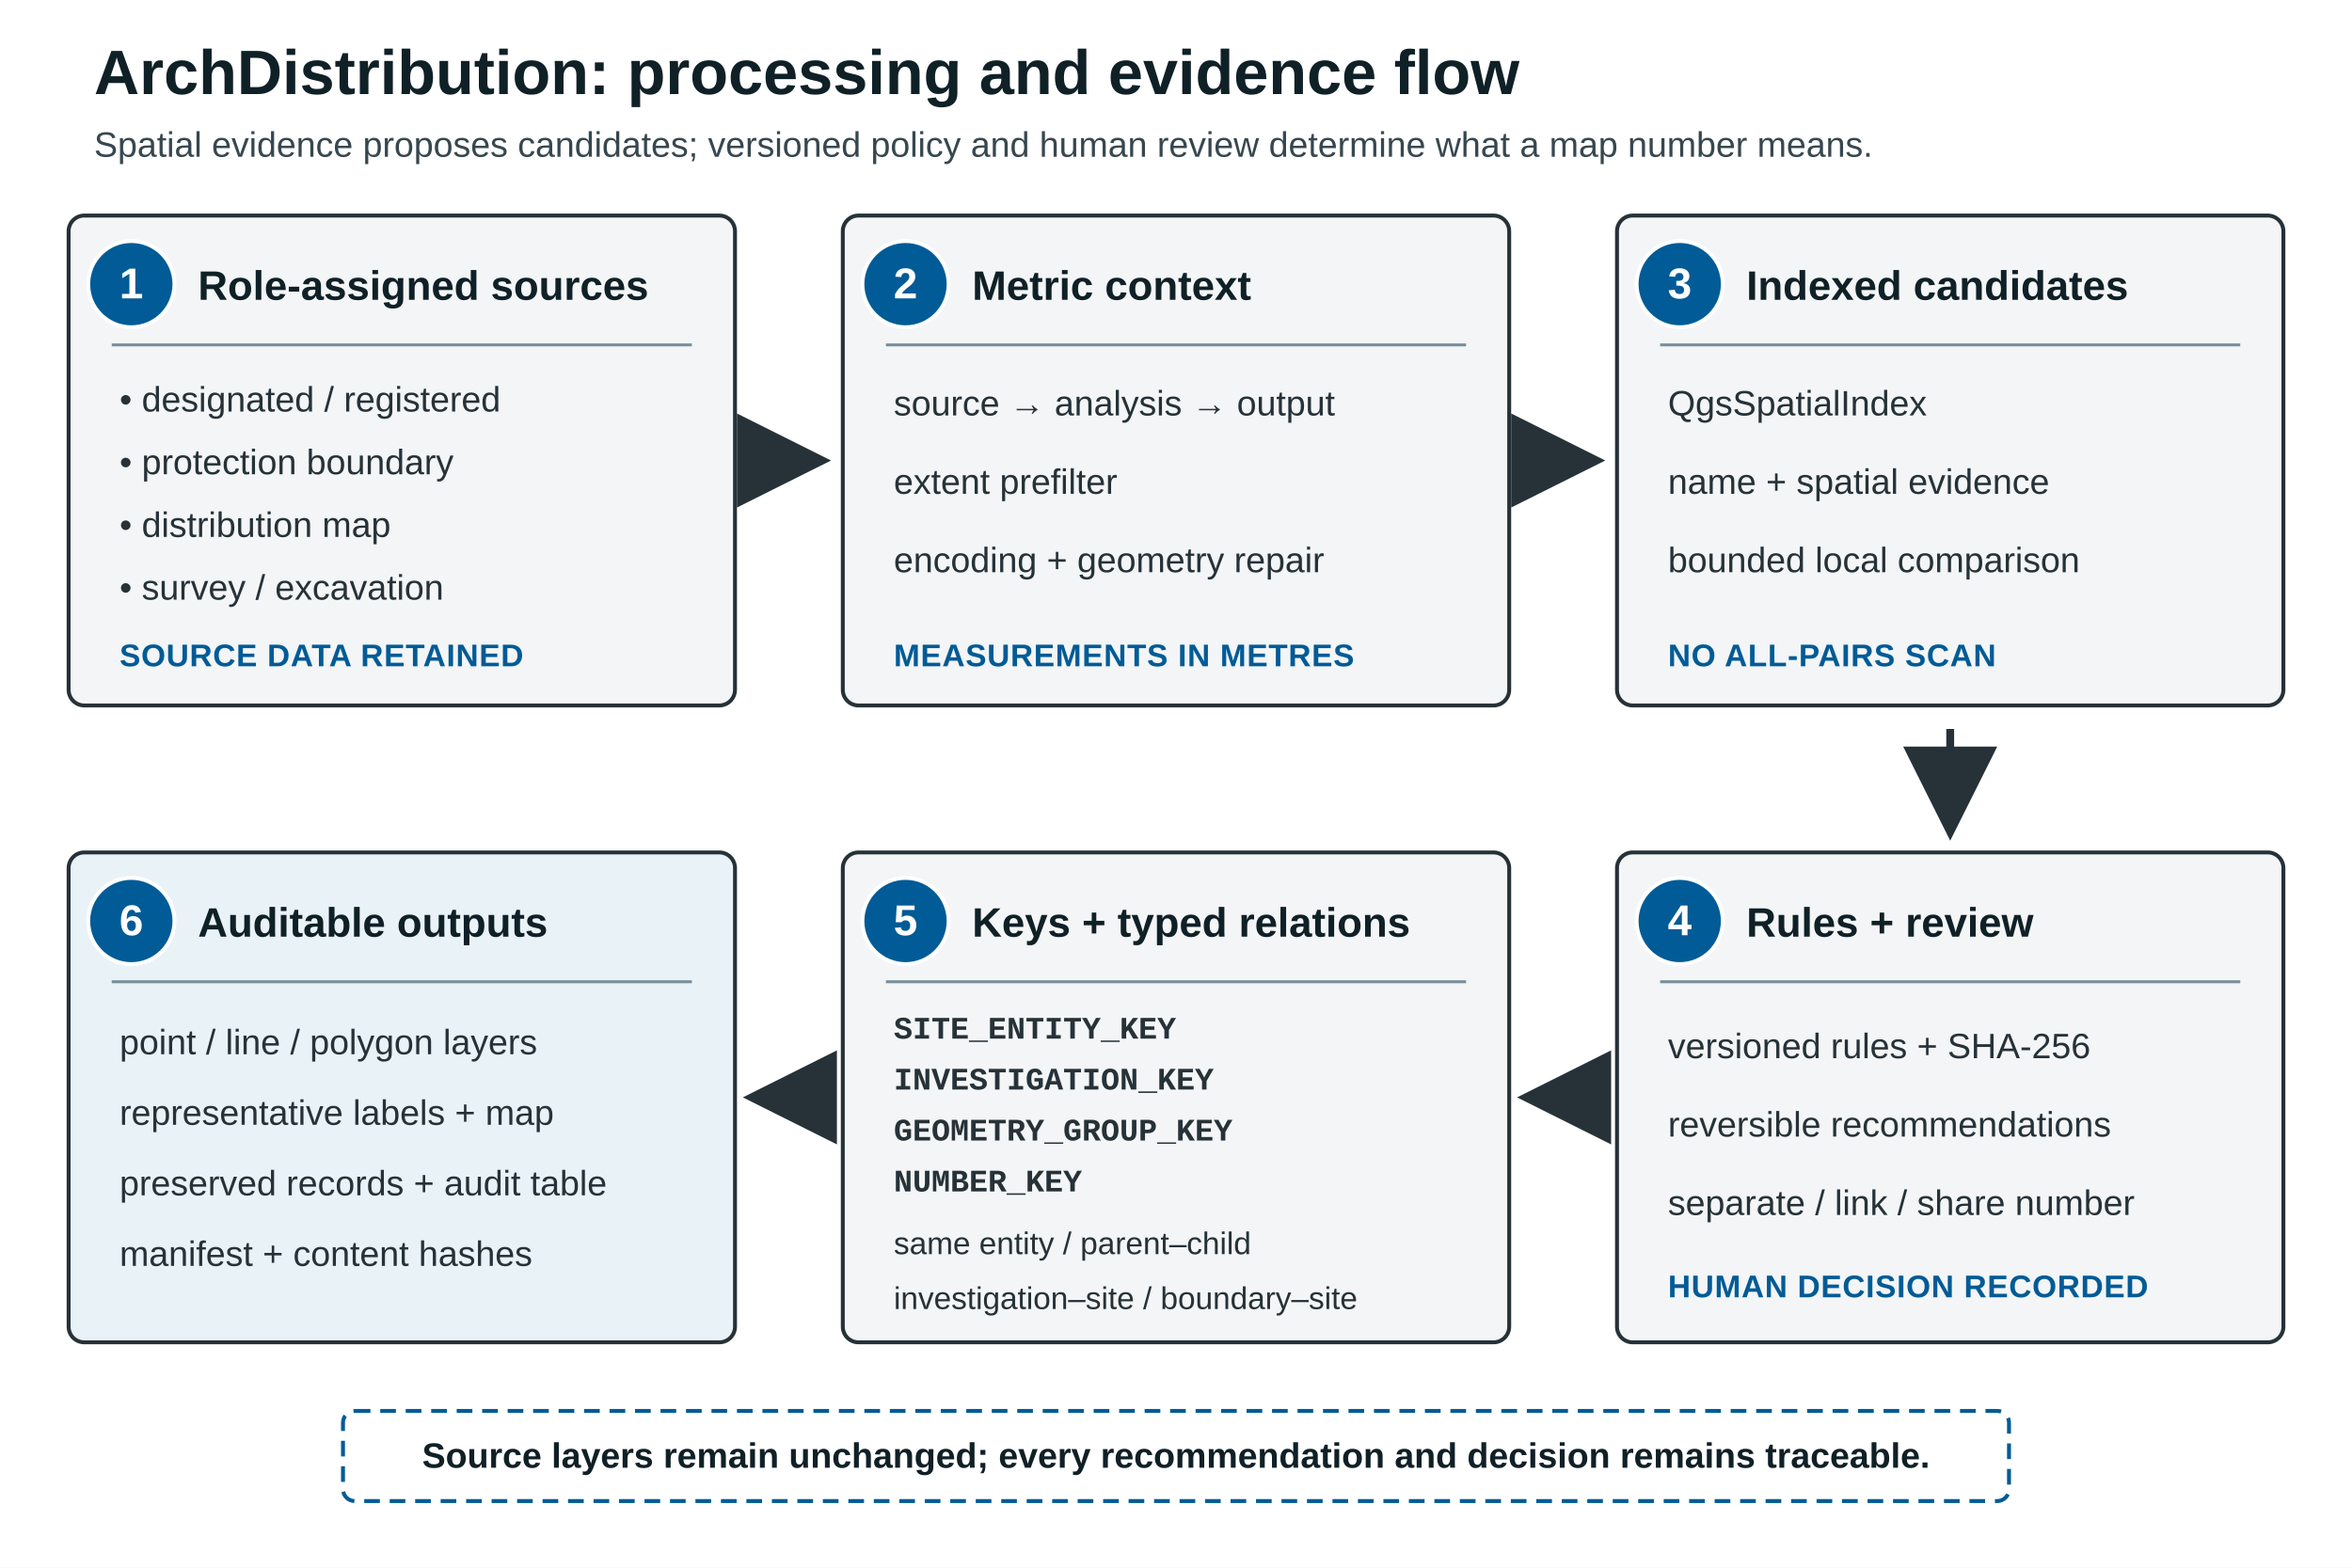
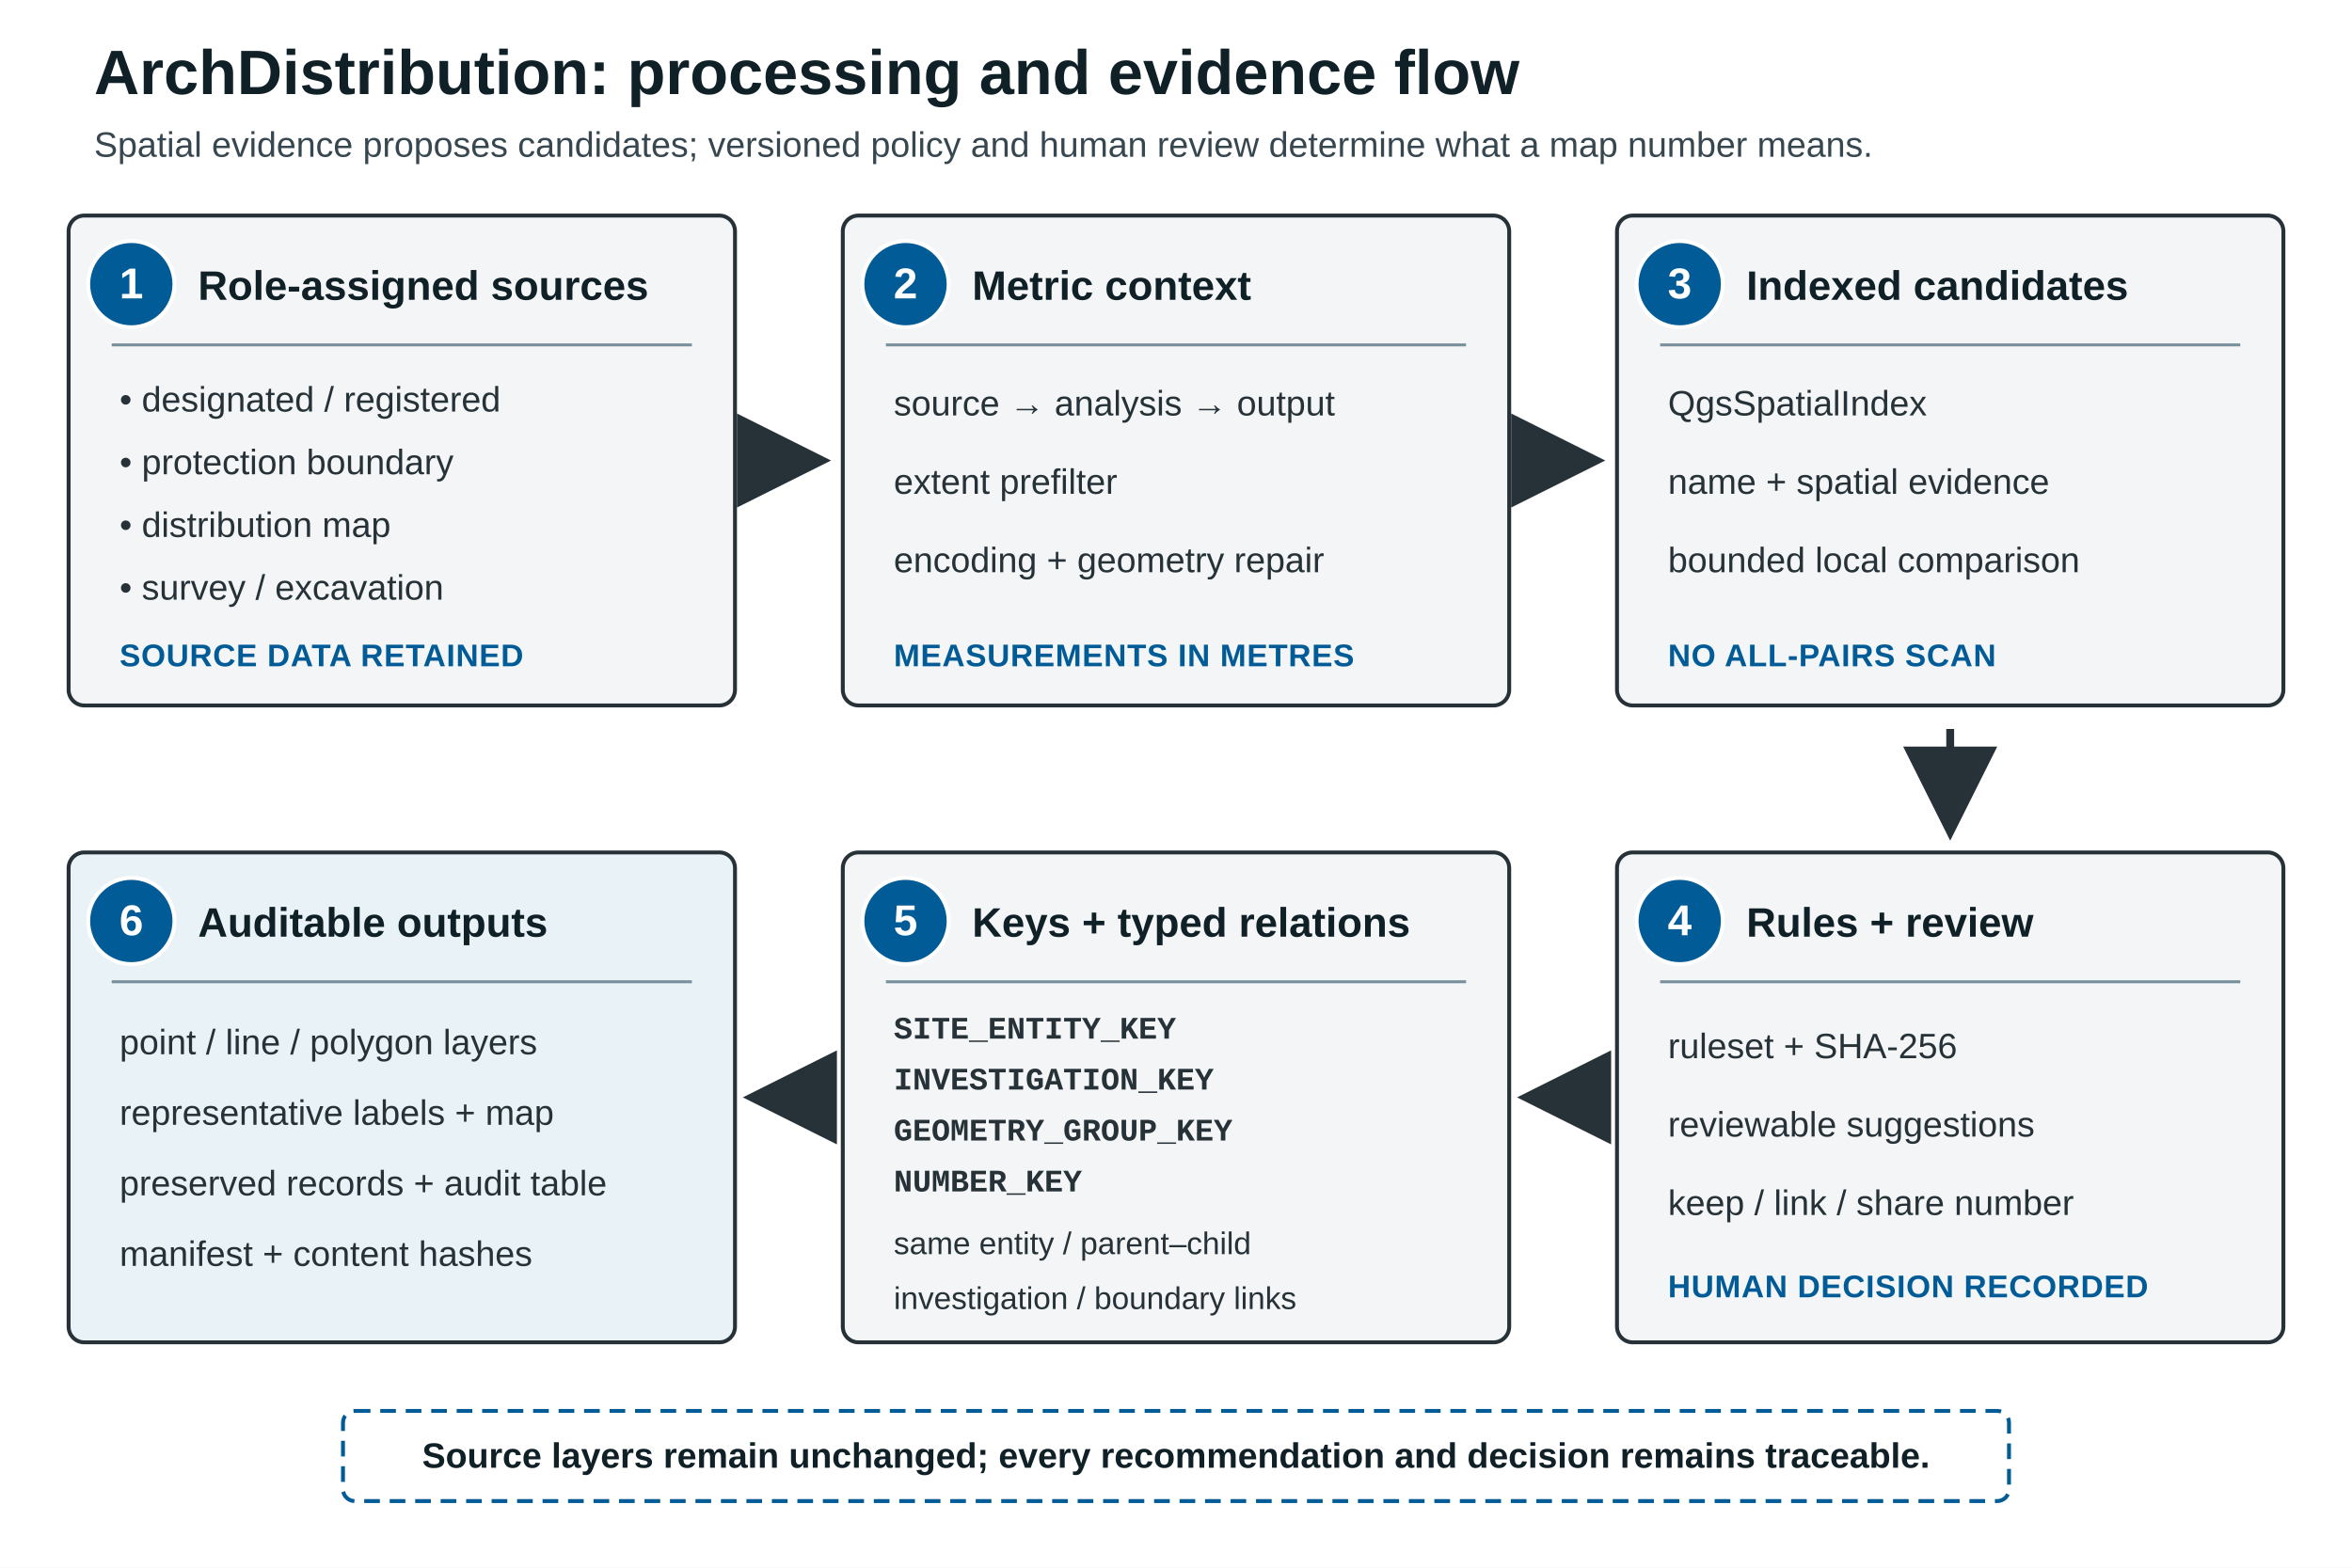
<svg xmlns="http://www.w3.org/2000/svg" width="1200" height="800" viewBox="0 0 1200 800" role="img" aria-labelledby="title description">
  <defs>
    <marker id="arrow" markerWidth="12" markerHeight="12" refX="10" refY="6" orient="auto" markerUnits="strokeWidth">
      <path d="M 0 0 L 12 6 L 0 12 z" fill="#263238" />
    </marker>
    <style>
      .background { fill: #ffffff; }
      .card { fill: #f3f5f6; stroke: #263238; stroke-width: 2; }
      .card-output { fill: #e9f2f7; stroke: #263238; stroke-width: 2; }
      .step { fill: #005b96; stroke: #ffffff; stroke-width: 2; }
      .step-text { fill: #ffffff; font: 700 22px Arial, Helvetica, sans-serif; text-anchor: middle; dominant-baseline: middle; }
      .heading { fill: #102027; font: 700 21px Arial, Helvetica, sans-serif; }
      .body { fill: #263238; font: 18px Arial, Helvetica, sans-serif; }
      .key { fill: #263238; font: 700 16px Consolas, "Liberation Mono", monospace; }
      .relation { fill: #263238; font: 16px Arial, Helvetica, sans-serif; }
      .eyebrow { fill: #005b96; font: 700 16px Arial, Helvetica, sans-serif; letter-spacing: 0.35px; }
      .title { fill: #102027; font: 700 32px Arial, Helvetica, sans-serif; }
      .subtitle { fill: #37474f; font: 18px Arial, Helvetica, sans-serif; }
      .arrow { fill: none; stroke: #263238; stroke-width: 4; marker-end: url(#arrow); }
      .divider { stroke: #78909c; stroke-width: 1.5; }
      .footer { fill: #ffffff; stroke: #005b96; stroke-width: 2; stroke-dasharray: 8 5; }
      .footer-text { fill: #102027; font: 700 18px Arial, Helvetica, sans-serif; text-anchor: middle; }
    </style>
  </defs>
  <rect class="background" x="0" y="0" width="1200" height="800" />
  <text class="title" x="48" y="48">ArchDistribution: processing and evidence flow</text>
  <text class="subtitle" x="48" y="80">Spatial evidence proposes candidates; versioned policy and human review determine what a map number means.</text>
  <g id="stage-1">
    <rect class="card" x="35" y="110" width="340" height="250" rx="8" />
    <circle class="step" cx="67" cy="145" r="22" />
    <text class="step-text" x="67" y="146">1</text>
    <text class="heading" x="101" y="153">Role-assigned sources</text>
    <line class="divider" x1="57" y1="176" x2="353" y2="176" />
    <text class="body" x="61" y="210">• designated / registered</text>
    <text class="body" x="61" y="242">• protection boundary</text>
    <text class="body" x="61" y="274">• distribution map</text>
    <text class="body" x="61" y="306">• survey / excavation</text>
    <text class="eyebrow" x="61" y="340">SOURCE DATA RETAINED</text>
  </g>
  <path class="arrow" d="M 387 235 H 416" />
  <g id="stage-2">
    <rect class="card" x="430" y="110" width="340" height="250" rx="8" />
    <circle class="step" cx="462" cy="145" r="22" />
    <text class="step-text" x="462" y="146">2</text>
    <text class="heading" x="496" y="153">Metric context</text>
    <line class="divider" x1="452" y1="176" x2="748" y2="176" />
    <text class="body" x="456" y="212">source → analysis → output</text>
    <text class="body" x="456" y="252">extent prefilter</text>
    <text class="body" x="456" y="292">encoding + geometry repair</text>
    <text class="eyebrow" x="456" y="340">MEASUREMENTS IN METRES</text>
  </g>
  <path class="arrow" d="M 782 235 H 811" />
  <g id="stage-3">
    <rect class="card" x="825" y="110" width="340" height="250" rx="8" />
    <circle class="step" cx="857" cy="145" r="22" />
    <text class="step-text" x="857" y="146">3</text>
    <text class="heading" x="891" y="153">Indexed candidates</text>
    <line class="divider" x1="847" y1="176" x2="1143" y2="176" />
    <text class="body" x="851" y="212">QgsSpatialIndex</text>
    <text class="body" x="851" y="252">name + spatial evidence</text>
    <text class="body" x="851" y="292">bounded local comparison</text>
    <text class="eyebrow" x="851" y="340">NO ALL-PAIRS SCAN</text>
  </g>
  <path class="arrow" d="M 995 372 V 421" />
  <g id="stage-4">
    <rect class="card" x="825" y="435" width="340" height="250" rx="8" />
    <circle class="step" cx="857" cy="470" r="22" />
    <text class="step-text" x="857" y="471">4</text>
    <text class="heading" x="891" y="478">Rules + review</text>
    <line class="divider" x1="847" y1="501" x2="1143" y2="501" />
-     <text class="body" x="851" y="540">versioned rules + SHA-256</text>
-     <text class="body" x="851" y="580">reversible recommendations</text>
-     <text class="body" x="851" y="620">separate / link / share number</text>
+     <text class="body" x="851" y="540">ruleset + SHA-256</text>
+     <text class="body" x="851" y="580">reviewable suggestions</text>
+     <text class="body" x="851" y="620">keep / link / share number</text>
    <text class="eyebrow" x="851" y="662">HUMAN DECISION RECORDED</text>
  </g>
  <path class="arrow" d="M 813 560 H 782" />
  <g id="stage-5">
    <rect class="card" x="430" y="435" width="340" height="250" rx="8" />
    <circle class="step" cx="462" cy="470" r="22" />
    <text class="step-text" x="462" y="471">5</text>
    <text class="heading" x="496" y="478">Keys + typed relations</text>
    <line class="divider" x1="452" y1="501" x2="748" y2="501" />
    <text class="key" x="456" y="530">SITE_ENTITY_KEY</text>
    <text class="key" x="456" y="556">INVESTIGATION_KEY</text>
    <text class="key" x="456" y="582">GEOMETRY_GROUP_KEY</text>
    <text class="key" x="456" y="608">NUMBER_KEY</text>
    <text class="relation" x="456" y="640">same entity / parent–child</text>
-     <text class="relation" x="456" y="668">investigation–site / boundary–site</text>
+     <text class="relation" x="456" y="668">investigation / boundary links</text>
  </g>
  <path class="arrow" d="M 418 560 H 387" />
  <g id="stage-6">
    <rect class="card-output" x="35" y="435" width="340" height="250" rx="8" />
    <circle class="step" cx="67" cy="470" r="22" />
    <text class="step-text" x="67" y="471">6</text>
    <text class="heading" x="101" y="478">Auditable outputs</text>
    <line class="divider" x1="57" y1="501" x2="353" y2="501" />
    <text class="body" x="61" y="538">point / line / polygon layers</text>
    <text class="body" x="61" y="574">representative labels + map</text>
    <text class="body" x="61" y="610">preserved records + audit table</text>
    <text class="body" x="61" y="646">manifest + content hashes</text>
  </g>
  <rect class="footer" x="175" y="720" width="850" height="46" rx="6" />
  <text class="footer-text" x="600" y="749">Source layers remain unchanged; every recommendation and decision remains traceable.</text>
</svg>
